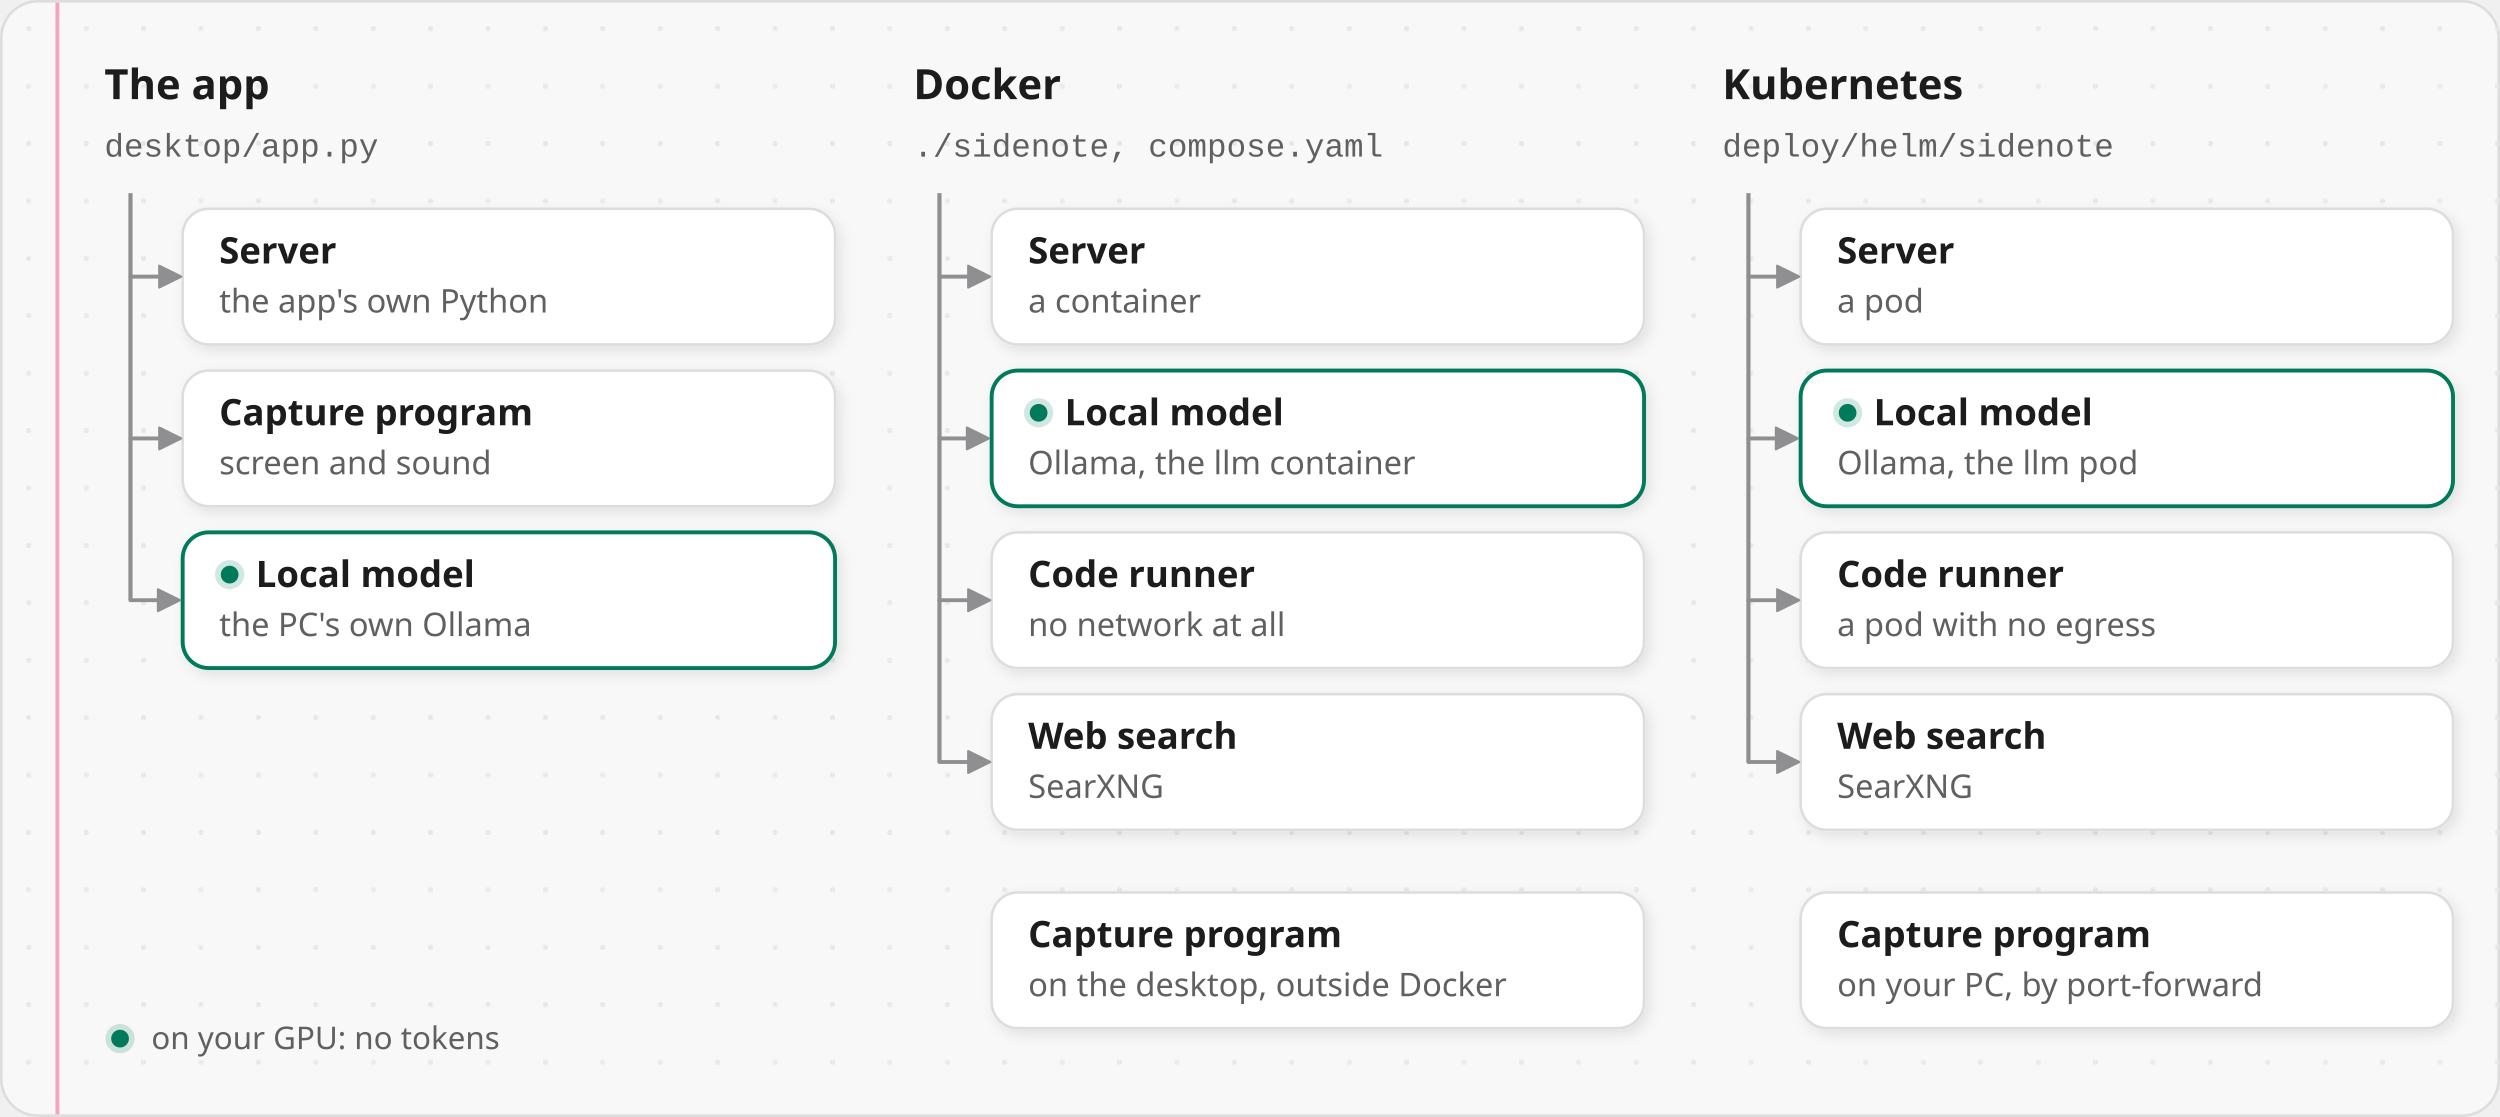
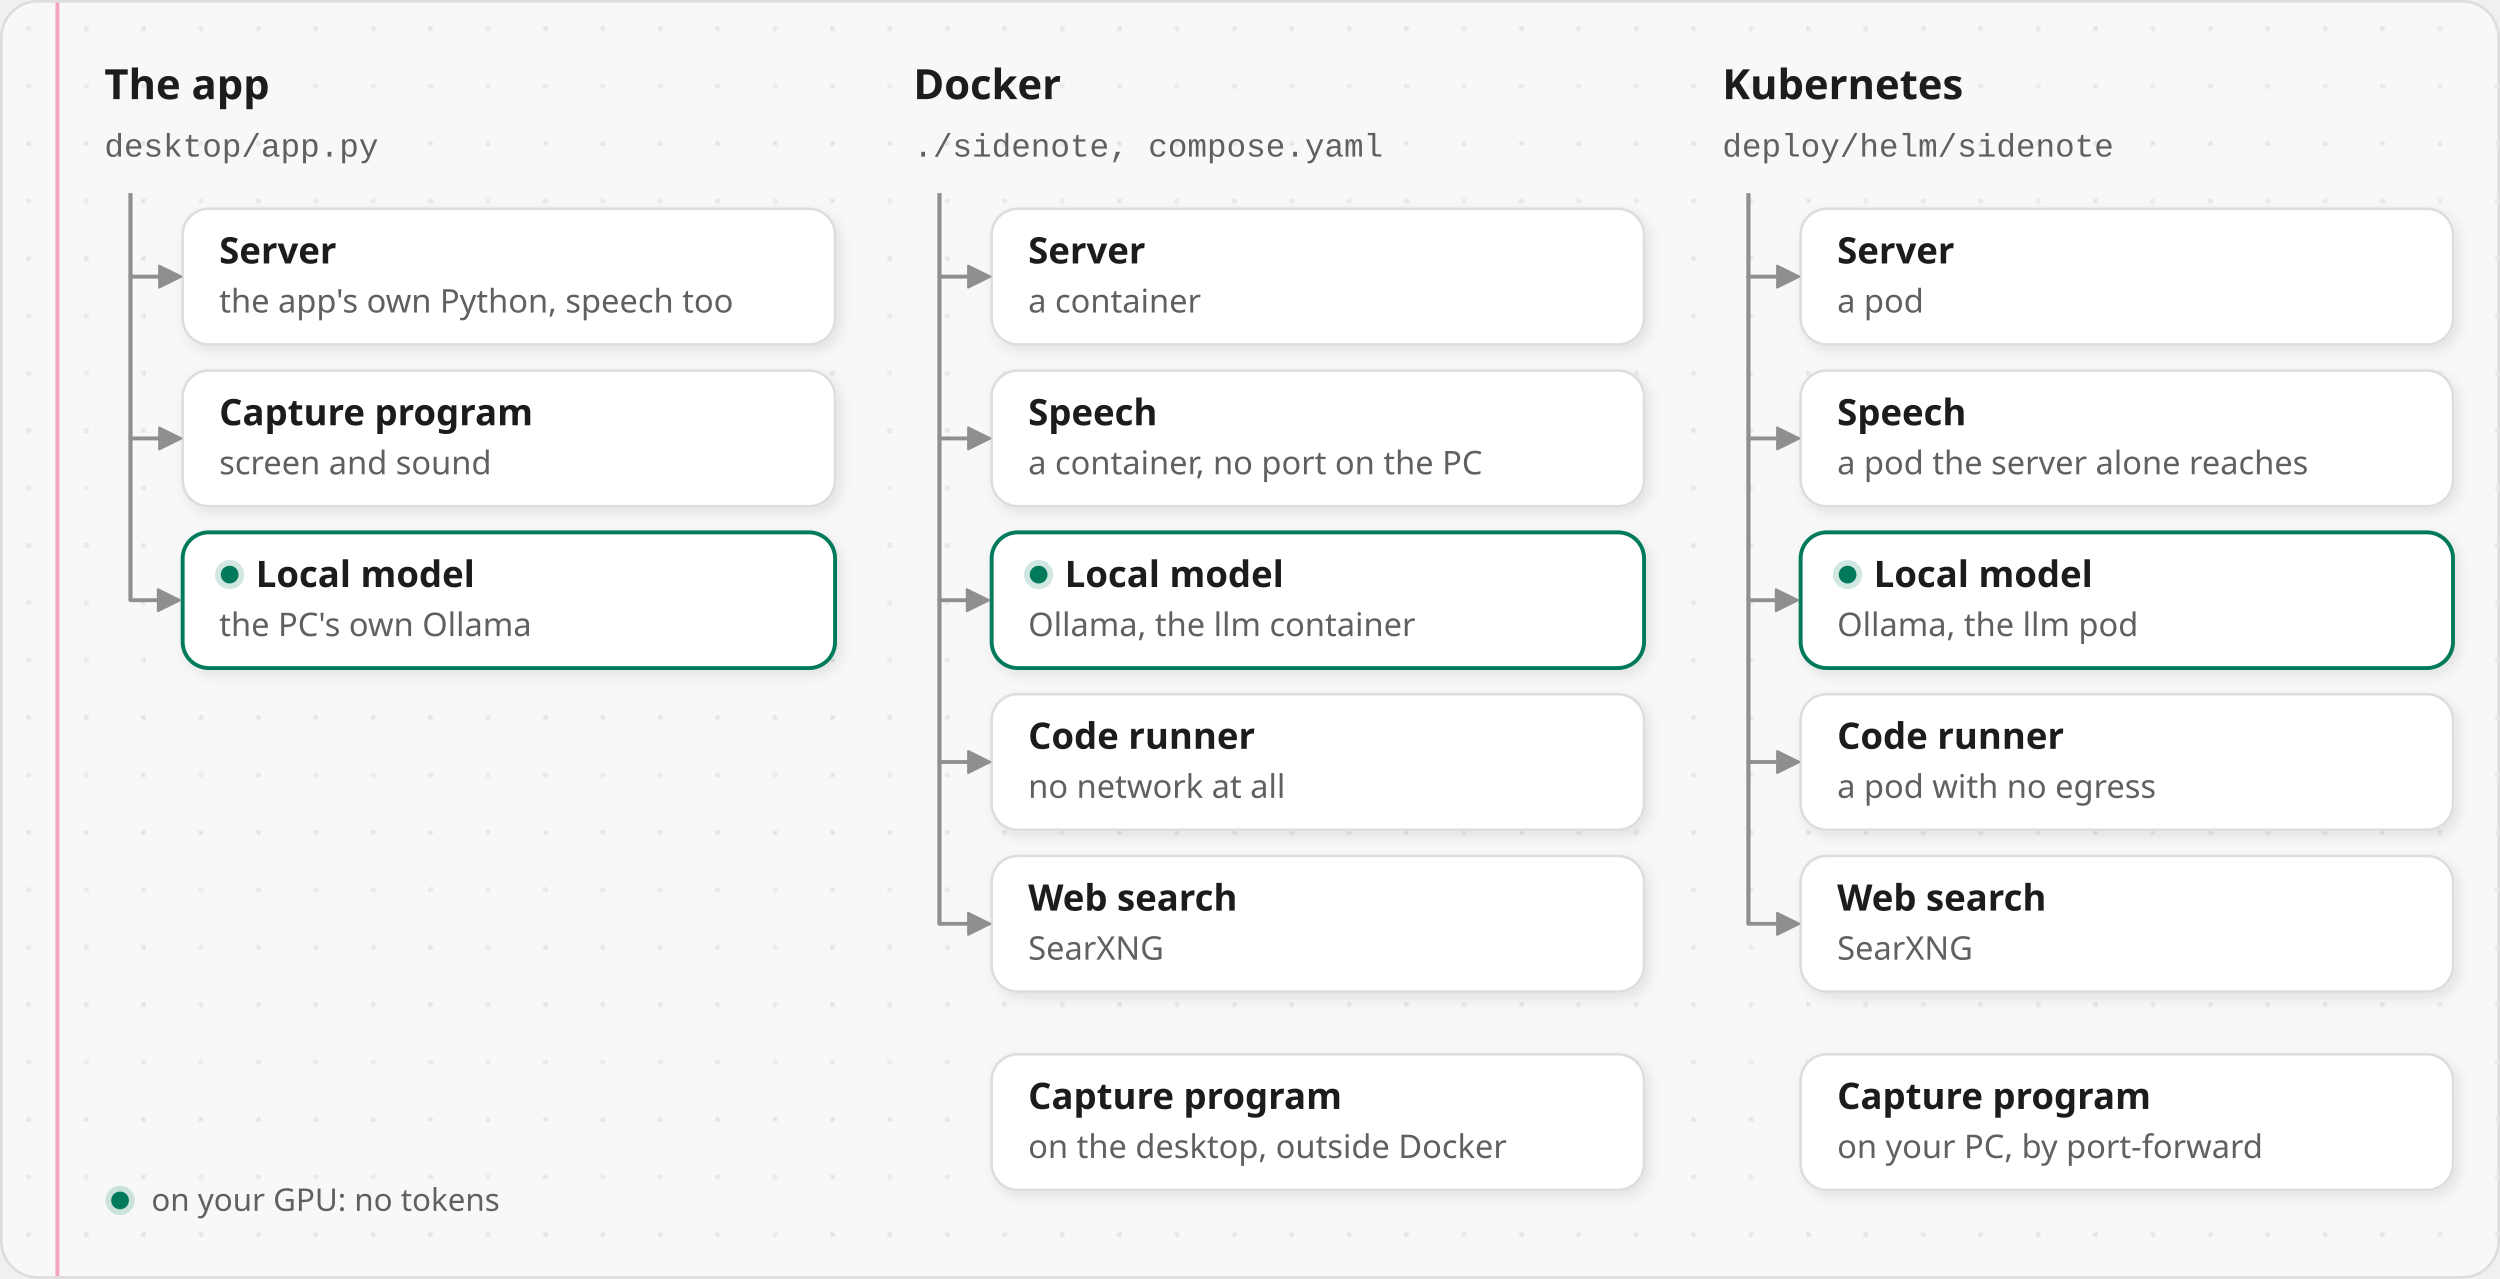
- <svg xmlns="http://www.w3.org/2000/svg" viewBox="0 0 958 428" width="958" height="428" font-family="'Pretendard Variable', Pretendard, -apple-system, BlinkMacSystemFont, 'Segoe UI', 'Noto Sans', Helvetica, Arial, sans-serif" role="img" aria-label="The app: Sidenote.exe starts the server, the capture program and the PC's own Ollama. Docker: ./sidenote up starts the server, llm, code runner and SearXNG containers, and the capture program runs on the desktop. Kubernetes: the chart creates the server, llm, runner and SearXNG pods, and the capture program runs on your PC through a port-forward">
+ <svg xmlns="http://www.w3.org/2000/svg" viewBox="0 0 958 490" width="958" height="490" font-family="'Pretendard Variable', Pretendard, -apple-system, BlinkMacSystemFont, 'Segoe UI', 'Noto Sans', Helvetica, Arial, sans-serif" role="img" aria-label="The app: Sidenote.exe starts the server in its own Python, the speech model with it, the capture program and the PC's own Ollama. Docker: ./sidenote up starts the server, speech, llm, code runner and SearXNG containers, and the capture program runs on the desktop. Kubernetes: the chart creates the server, speech, llm, runner and SearXNG pods, and the capture program runs on your PC through a port-forward">
  <defs>
    <pattern id="dots" width="22" height="22" patternUnits="userSpaceOnUse">
      <circle cx="11" cy="11" r="1" fill="#e6e6e6" />
    </pattern>
    <filter id="relief" x="-10%" y="-20%" width="120%" height="150%">
      <feDropShadow dx="1.6" dy="2" stdDeviation="2.4" flood-color="#1d1c1d" flood-opacity="0.09" />
    </filter>
  </defs>
-   <rect x="0.5" y="0.5" width="957" height="427" rx="14" fill="#f8f8f8" stroke="#dddddd" />
-   <rect x="0.5" y="0.5" width="957" height="427" rx="14" fill="url(#dots)" />
-   <path d="M22,1 V427" stroke="#f3a5bd" stroke-width="1.5" />
+   <rect x="0.5" y="0.5" width="957" height="489" rx="14" fill="#f8f8f8" stroke="#dddddd" />
+   <rect x="0.5" y="0.5" width="957" height="489" rx="14" fill="url(#dots)" />
+   <path d="M22,1 V489" stroke="#f3a5bd" stroke-width="1.5" />
  <g transform="translate(40,18)">
    <text x="0" y="20" font-size="16" font-weight="600" fill="#1d1c1d" text-anchor="start" data-box="0,280">The app</text>
    <text x="0" y="42" font-size="12.5" font-family="'JetBrains Mono', ui-monospace, SFMono-Regular, 'SF Mono', Menlo, Consolas, 'Liberation Mono', monospace" fill="#616061" text-anchor="start" data-box="0,280">desktop/app.py</text>
    <rect x="30" y="62" width="250" height="52" rx="10" fill="#ffffff" stroke="#dddddd" stroke-width="1" filter="url(#relief)" />
    <text x="44" y="82.95" font-size="14" font-weight="620" fill="#1d1c1d" text-anchor="start" data-box="44,266">Server</text>
-     <text x="44" y="101.75" font-size="12.5" fill="#616061" text-anchor="start" data-box="44,266">the app's own Python</text>
+     <text x="44" y="101.75" font-size="12.5" fill="#616061" text-anchor="start" data-box="44,266">the app's own Python, speech too</text>
    <path d="M10,88 L22.5,88" fill="none" stroke="#8f8e90" stroke-width="1.5" stroke-linecap="round" stroke-linejoin="round" />
    <path d="M29.5,88 L21.0,92.2 L21.0,83.8 Z" fill="#8f8e90" stroke="#8f8e90" stroke-width="0.8" stroke-linejoin="round" data-tip="29.5,88" />
    <rect x="30" y="124" width="250" height="52" rx="10" fill="#ffffff" stroke="#dddddd" stroke-width="1" filter="url(#relief)" />
    <text x="44" y="144.95" font-size="14" font-weight="620" fill="#1d1c1d" text-anchor="start" data-box="44,266">Capture program</text>
    <text x="44" y="163.75" font-size="12.5" fill="#616061" text-anchor="start" data-box="44,266">screen and sound</text>
    <path d="M10,150 L22.5,150" fill="none" stroke="#8f8e90" stroke-width="1.5" stroke-linecap="round" stroke-linejoin="round" />
    <path d="M29.5,150 L21.0,154.2 L21.0,145.8 Z" fill="#8f8e90" stroke="#8f8e90" stroke-width="0.8" stroke-linejoin="round" data-tip="29.5,150" />
    <rect x="30" y="186" width="250" height="52" rx="10" fill="#ffffff" stroke="#007a5a" stroke-width="1.5" filter="url(#relief)" />
    <circle cx="48" cy="202.19" r="5.6" fill="#007a5a" fill-opacity="0.18" />
    <circle cx="48" cy="202.19" r="3.4" fill="#007a5a" />
    <text x="58" y="206.95" font-size="14" font-weight="620" fill="#1d1c1d" text-anchor="start" data-box="58,266">Local model</text>
    <text x="44" y="225.75" font-size="12.5" fill="#616061" text-anchor="start" data-box="44,266">the PC's own Ollama</text>
    <path d="M10,212 L22,212" fill="none" stroke="#8f8e90" stroke-width="1.5" stroke-linecap="round" stroke-linejoin="round" />
    <path d="M29,212 L20.5,216.2 L20.5,207.8 Z" fill="#8f8e90" stroke="#8f8e90" stroke-width="0.8" stroke-linejoin="round" data-tip="29,212" />
    <path d="M10,56 L10,212.0" fill="none" stroke="#8f8e90" stroke-width="1.6" />
    <text x="310" y="20" font-size="16" font-weight="600" fill="#1d1c1d" text-anchor="start" data-box="310,590">Docker</text>
    <text x="310" y="42" font-size="12.5" font-family="'JetBrains Mono', ui-monospace, SFMono-Regular, 'SF Mono', Menlo, Consolas, 'Liberation Mono', monospace" fill="#616061" text-anchor="start" data-box="310,590">./sidenote, compose.yaml</text>
    <rect x="340" y="62" width="250" height="52" rx="10" fill="#ffffff" stroke="#dddddd" stroke-width="1" filter="url(#relief)" />
    <text x="354" y="82.95" font-size="14" font-weight="620" fill="#1d1c1d" text-anchor="start" data-box="354,576">Server</text>
    <text x="354" y="101.75" font-size="12.5" fill="#616061" text-anchor="start" data-box="354,576">a container</text>
    <path d="M320,88 L332.5,88" fill="none" stroke="#8f8e90" stroke-width="1.5" stroke-linecap="round" stroke-linejoin="round" />
    <path d="M339.5,88 L331.0,92.2 L331.0,83.8 Z" fill="#8f8e90" stroke="#8f8e90" stroke-width="0.8" stroke-linejoin="round" data-tip="339.5,88" />
-     <rect x="340" y="124" width="250" height="52" rx="10" fill="#ffffff" stroke="#007a5a" stroke-width="1.5" filter="url(#relief)" />
-     <circle cx="358" cy="140.19" r="5.6" fill="#007a5a" fill-opacity="0.18" />
-     <circle cx="358" cy="140.19" r="3.4" fill="#007a5a" />
-     <text x="368" y="144.95" font-size="14" font-weight="620" fill="#1d1c1d" text-anchor="start" data-box="368,576">Local model</text>
-     <text x="354" y="163.75" font-size="12.5" fill="#616061" text-anchor="start" data-box="354,576">Ollama, the llm container</text>
-     <path d="M320,150 L332,150" fill="none" stroke="#8f8e90" stroke-width="1.5" stroke-linecap="round" stroke-linejoin="round" />
-     <path d="M339,150 L330.5,154.2 L330.5,145.8 Z" fill="#8f8e90" stroke="#8f8e90" stroke-width="0.8" stroke-linejoin="round" data-tip="339,150" />
-     <rect x="340" y="186" width="250" height="52" rx="10" fill="#ffffff" stroke="#dddddd" stroke-width="1" filter="url(#relief)" />
-     <text x="354" y="206.95" font-size="14" font-weight="620" fill="#1d1c1d" text-anchor="start" data-box="354,576">Code runner</text>
-     <text x="354" y="225.75" font-size="12.5" fill="#616061" text-anchor="start" data-box="354,576">no network at all</text>
-     <path d="M320,212 L332.5,212" fill="none" stroke="#8f8e90" stroke-width="1.5" stroke-linecap="round" stroke-linejoin="round" />
-     <path d="M339.5,212 L331.0,216.2 L331.0,207.8 Z" fill="#8f8e90" stroke="#8f8e90" stroke-width="0.8" stroke-linejoin="round" data-tip="339.5,212" />
+     <rect x="340" y="124" width="250" height="52" rx="10" fill="#ffffff" stroke="#dddddd" stroke-width="1" filter="url(#relief)" />
+     <text x="354" y="144.95" font-size="14" font-weight="620" fill="#1d1c1d" text-anchor="start" data-box="354,576">Speech</text>
+     <text x="354" y="163.75" font-size="12.5" fill="#616061" text-anchor="start" data-box="354,576">a container, no port on the PC</text>
+     <path d="M320,150 L332.5,150" fill="none" stroke="#8f8e90" stroke-width="1.5" stroke-linecap="round" stroke-linejoin="round" />
+     <path d="M339.5,150 L331.0,154.2 L331.0,145.8 Z" fill="#8f8e90" stroke="#8f8e90" stroke-width="0.8" stroke-linejoin="round" data-tip="339.5,150" />
+     <rect x="340" y="186" width="250" height="52" rx="10" fill="#ffffff" stroke="#007a5a" stroke-width="1.5" filter="url(#relief)" />
+     <circle cx="358" cy="202.19" r="5.6" fill="#007a5a" fill-opacity="0.18" />
+     <circle cx="358" cy="202.19" r="3.4" fill="#007a5a" />
+     <text x="368" y="206.95" font-size="14" font-weight="620" fill="#1d1c1d" text-anchor="start" data-box="368,576">Local model</text>
+     <text x="354" y="225.75" font-size="12.5" fill="#616061" text-anchor="start" data-box="354,576">Ollama, the llm container</text>
+     <path d="M320,212 L332,212" fill="none" stroke="#8f8e90" stroke-width="1.5" stroke-linecap="round" stroke-linejoin="round" />
+     <path d="M339,212 L330.5,216.2 L330.5,207.8 Z" fill="#8f8e90" stroke="#8f8e90" stroke-width="0.8" stroke-linejoin="round" data-tip="339,212" />
    <rect x="340" y="248" width="250" height="52" rx="10" fill="#ffffff" stroke="#dddddd" stroke-width="1" filter="url(#relief)" />
-     <text x="354" y="268.95" font-size="14" font-weight="620" fill="#1d1c1d" text-anchor="start" data-box="354,576">Web search</text>
-     <text x="354" y="287.75" font-size="12.5" fill="#616061" text-anchor="start" data-box="354,576">SearXNG</text>
+     <text x="354" y="268.95" font-size="14" font-weight="620" fill="#1d1c1d" text-anchor="start" data-box="354,576">Code runner</text>
+     <text x="354" y="287.75" font-size="12.5" fill="#616061" text-anchor="start" data-box="354,576">no network at all</text>
    <path d="M320,274 L332.5,274" fill="none" stroke="#8f8e90" stroke-width="1.5" stroke-linecap="round" stroke-linejoin="round" />
    <path d="M339.5,274 L331.0,278.2 L331.0,269.8 Z" fill="#8f8e90" stroke="#8f8e90" stroke-width="0.8" stroke-linejoin="round" data-tip="339.5,274" />
-     <path d="M320,56 L320,274.0" fill="none" stroke="#8f8e90" stroke-width="1.6" />
-     <rect x="340" y="324" width="250" height="52" rx="10" fill="#ffffff" stroke="#dddddd" stroke-width="1" filter="url(#relief)" />
-     <text x="354" y="344.95" font-size="14" font-weight="620" fill="#1d1c1d" text-anchor="start" data-box="354,576">Capture program</text>
-     <text x="354" y="363.75" font-size="12.5" fill="#616061" text-anchor="start" data-box="354,576">on the desktop, outside Docker</text>
+     <rect x="340" y="310" width="250" height="52" rx="10" fill="#ffffff" stroke="#dddddd" stroke-width="1" filter="url(#relief)" />
+     <text x="354" y="330.95" font-size="14" font-weight="620" fill="#1d1c1d" text-anchor="start" data-box="354,576">Web search</text>
+     <text x="354" y="349.75" font-size="12.5" fill="#616061" text-anchor="start" data-box="354,576">SearXNG</text>
+     <path d="M320,336 L332.5,336" fill="none" stroke="#8f8e90" stroke-width="1.5" stroke-linecap="round" stroke-linejoin="round" />
+     <path d="M339.5,336 L331.0,340.2 L331.0,331.8 Z" fill="#8f8e90" stroke="#8f8e90" stroke-width="0.8" stroke-linejoin="round" data-tip="339.5,336" />
+     <path d="M320,56 L320,336.0" fill="none" stroke="#8f8e90" stroke-width="1.6" />
+     <rect x="340" y="386" width="250" height="52" rx="10" fill="#ffffff" stroke="#dddddd" stroke-width="1" filter="url(#relief)" />
+     <text x="354" y="406.95" font-size="14" font-weight="620" fill="#1d1c1d" text-anchor="start" data-box="354,576">Capture program</text>
+     <text x="354" y="425.75" font-size="12.5" fill="#616061" text-anchor="start" data-box="354,576">on the desktop, outside Docker</text>
    <text x="620" y="20" font-size="16" font-weight="600" fill="#1d1c1d" text-anchor="start" data-box="620,900">Kubernetes</text>
    <text x="620" y="42" font-size="12.5" font-family="'JetBrains Mono', ui-monospace, SFMono-Regular, 'SF Mono', Menlo, Consolas, 'Liberation Mono', monospace" fill="#616061" text-anchor="start" data-box="620,900">deploy/helm/sidenote</text>
    <rect x="650" y="62" width="250" height="52" rx="10" fill="#ffffff" stroke="#dddddd" stroke-width="1" filter="url(#relief)" />
    <text x="664" y="82.95" font-size="14" font-weight="620" fill="#1d1c1d" text-anchor="start" data-box="664,886">Server</text>
    <text x="664" y="101.75" font-size="12.5" fill="#616061" text-anchor="start" data-box="664,886">a pod</text>
    <path d="M630,88 L642.5,88" fill="none" stroke="#8f8e90" stroke-width="1.5" stroke-linecap="round" stroke-linejoin="round" />
    <path d="M649.5,88 L641.0,92.2 L641.0,83.8 Z" fill="#8f8e90" stroke="#8f8e90" stroke-width="0.8" stroke-linejoin="round" data-tip="649.5,88" />
-     <rect x="650" y="124" width="250" height="52" rx="10" fill="#ffffff" stroke="#007a5a" stroke-width="1.5" filter="url(#relief)" />
-     <circle cx="668" cy="140.19" r="5.6" fill="#007a5a" fill-opacity="0.18" />
-     <circle cx="668" cy="140.19" r="3.4" fill="#007a5a" />
-     <text x="678" y="144.95" font-size="14" font-weight="620" fill="#1d1c1d" text-anchor="start" data-box="678,886">Local model</text>
-     <text x="664" y="163.75" font-size="12.5" fill="#616061" text-anchor="start" data-box="664,886">Ollama, the llm pod</text>
-     <path d="M630,150 L642,150" fill="none" stroke="#8f8e90" stroke-width="1.5" stroke-linecap="round" stroke-linejoin="round" />
-     <path d="M649,150 L640.5,154.2 L640.5,145.8 Z" fill="#8f8e90" stroke="#8f8e90" stroke-width="0.8" stroke-linejoin="round" data-tip="649,150" />
-     <rect x="650" y="186" width="250" height="52" rx="10" fill="#ffffff" stroke="#dddddd" stroke-width="1" filter="url(#relief)" />
-     <text x="664" y="206.95" font-size="14" font-weight="620" fill="#1d1c1d" text-anchor="start" data-box="664,886">Code runner</text>
-     <text x="664" y="225.75" font-size="12.5" fill="#616061" text-anchor="start" data-box="664,886">a pod with no egress</text>
-     <path d="M630,212 L642.5,212" fill="none" stroke="#8f8e90" stroke-width="1.5" stroke-linecap="round" stroke-linejoin="round" />
-     <path d="M649.5,212 L641.0,216.2 L641.0,207.8 Z" fill="#8f8e90" stroke="#8f8e90" stroke-width="0.8" stroke-linejoin="round" data-tip="649.5,212" />
+     <rect x="650" y="124" width="250" height="52" rx="10" fill="#ffffff" stroke="#dddddd" stroke-width="1" filter="url(#relief)" />
+     <text x="664" y="144.95" font-size="14" font-weight="620" fill="#1d1c1d" text-anchor="start" data-box="664,886">Speech</text>
+     <text x="664" y="163.75" font-size="12.5" fill="#616061" text-anchor="start" data-box="664,886">a pod the server alone reaches</text>
+     <path d="M630,150 L642.5,150" fill="none" stroke="#8f8e90" stroke-width="1.5" stroke-linecap="round" stroke-linejoin="round" />
+     <path d="M649.5,150 L641.0,154.2 L641.0,145.8 Z" fill="#8f8e90" stroke="#8f8e90" stroke-width="0.8" stroke-linejoin="round" data-tip="649.5,150" />
+     <rect x="650" y="186" width="250" height="52" rx="10" fill="#ffffff" stroke="#007a5a" stroke-width="1.5" filter="url(#relief)" />
+     <circle cx="668" cy="202.19" r="5.6" fill="#007a5a" fill-opacity="0.18" />
+     <circle cx="668" cy="202.19" r="3.4" fill="#007a5a" />
+     <text x="678" y="206.95" font-size="14" font-weight="620" fill="#1d1c1d" text-anchor="start" data-box="678,886">Local model</text>
+     <text x="664" y="225.75" font-size="12.5" fill="#616061" text-anchor="start" data-box="664,886">Ollama, the llm pod</text>
+     <path d="M630,212 L642,212" fill="none" stroke="#8f8e90" stroke-width="1.5" stroke-linecap="round" stroke-linejoin="round" />
+     <path d="M649,212 L640.5,216.2 L640.5,207.8 Z" fill="#8f8e90" stroke="#8f8e90" stroke-width="0.8" stroke-linejoin="round" data-tip="649,212" />
    <rect x="650" y="248" width="250" height="52" rx="10" fill="#ffffff" stroke="#dddddd" stroke-width="1" filter="url(#relief)" />
-     <text x="664" y="268.95" font-size="14" font-weight="620" fill="#1d1c1d" text-anchor="start" data-box="664,886">Web search</text>
-     <text x="664" y="287.75" font-size="12.5" fill="#616061" text-anchor="start" data-box="664,886">SearXNG</text>
+     <text x="664" y="268.95" font-size="14" font-weight="620" fill="#1d1c1d" text-anchor="start" data-box="664,886">Code runner</text>
+     <text x="664" y="287.75" font-size="12.5" fill="#616061" text-anchor="start" data-box="664,886">a pod with no egress</text>
    <path d="M630,274 L642.5,274" fill="none" stroke="#8f8e90" stroke-width="1.5" stroke-linecap="round" stroke-linejoin="round" />
    <path d="M649.5,274 L641.0,278.2 L641.0,269.8 Z" fill="#8f8e90" stroke="#8f8e90" stroke-width="0.8" stroke-linejoin="round" data-tip="649.5,274" />
-     <path d="M630,56 L630,274.0" fill="none" stroke="#8f8e90" stroke-width="1.6" />
-     <rect x="650" y="324" width="250" height="52" rx="10" fill="#ffffff" stroke="#dddddd" stroke-width="1" filter="url(#relief)" />
-     <text x="664" y="344.95" font-size="14" font-weight="620" fill="#1d1c1d" text-anchor="start" data-box="664,886">Capture program</text>
-     <text x="664" y="363.75" font-size="12.5" fill="#616061" text-anchor="start" data-box="664,886">on your PC, by port-forward</text>
-     <circle cx="6" cy="380" r="5.6" fill="#007a5a" fill-opacity="0.18" />
-     <circle cx="6" cy="380" r="3.4" fill="#007a5a" />
-     <text x="18" y="384" font-size="12" fill="#616061" text-anchor="start" data-box="18,900">on your GPU: no tokens</text>
+     <rect x="650" y="310" width="250" height="52" rx="10" fill="#ffffff" stroke="#dddddd" stroke-width="1" filter="url(#relief)" />
+     <text x="664" y="330.95" font-size="14" font-weight="620" fill="#1d1c1d" text-anchor="start" data-box="664,886">Web search</text>
+     <text x="664" y="349.75" font-size="12.5" fill="#616061" text-anchor="start" data-box="664,886">SearXNG</text>
+     <path d="M630,336 L642.5,336" fill="none" stroke="#8f8e90" stroke-width="1.5" stroke-linecap="round" stroke-linejoin="round" />
+     <path d="M649.5,336 L641.0,340.2 L641.0,331.8 Z" fill="#8f8e90" stroke="#8f8e90" stroke-width="0.8" stroke-linejoin="round" data-tip="649.5,336" />
+     <path d="M630,56 L630,336.0" fill="none" stroke="#8f8e90" stroke-width="1.6" />
+     <rect x="650" y="386" width="250" height="52" rx="10" fill="#ffffff" stroke="#dddddd" stroke-width="1" filter="url(#relief)" />
+     <text x="664" y="406.95" font-size="14" font-weight="620" fill="#1d1c1d" text-anchor="start" data-box="664,886">Capture program</text>
+     <text x="664" y="425.75" font-size="12.5" fill="#616061" text-anchor="start" data-box="664,886">on your PC, by port-forward</text>
+     <circle cx="6" cy="442" r="5.6" fill="#007a5a" fill-opacity="0.18" />
+     <circle cx="6" cy="442" r="3.4" fill="#007a5a" />
+     <text x="18" y="446" font-size="12" fill="#616061" text-anchor="start" data-box="18,900">on your GPU: no tokens</text>
  </g>
</svg>
